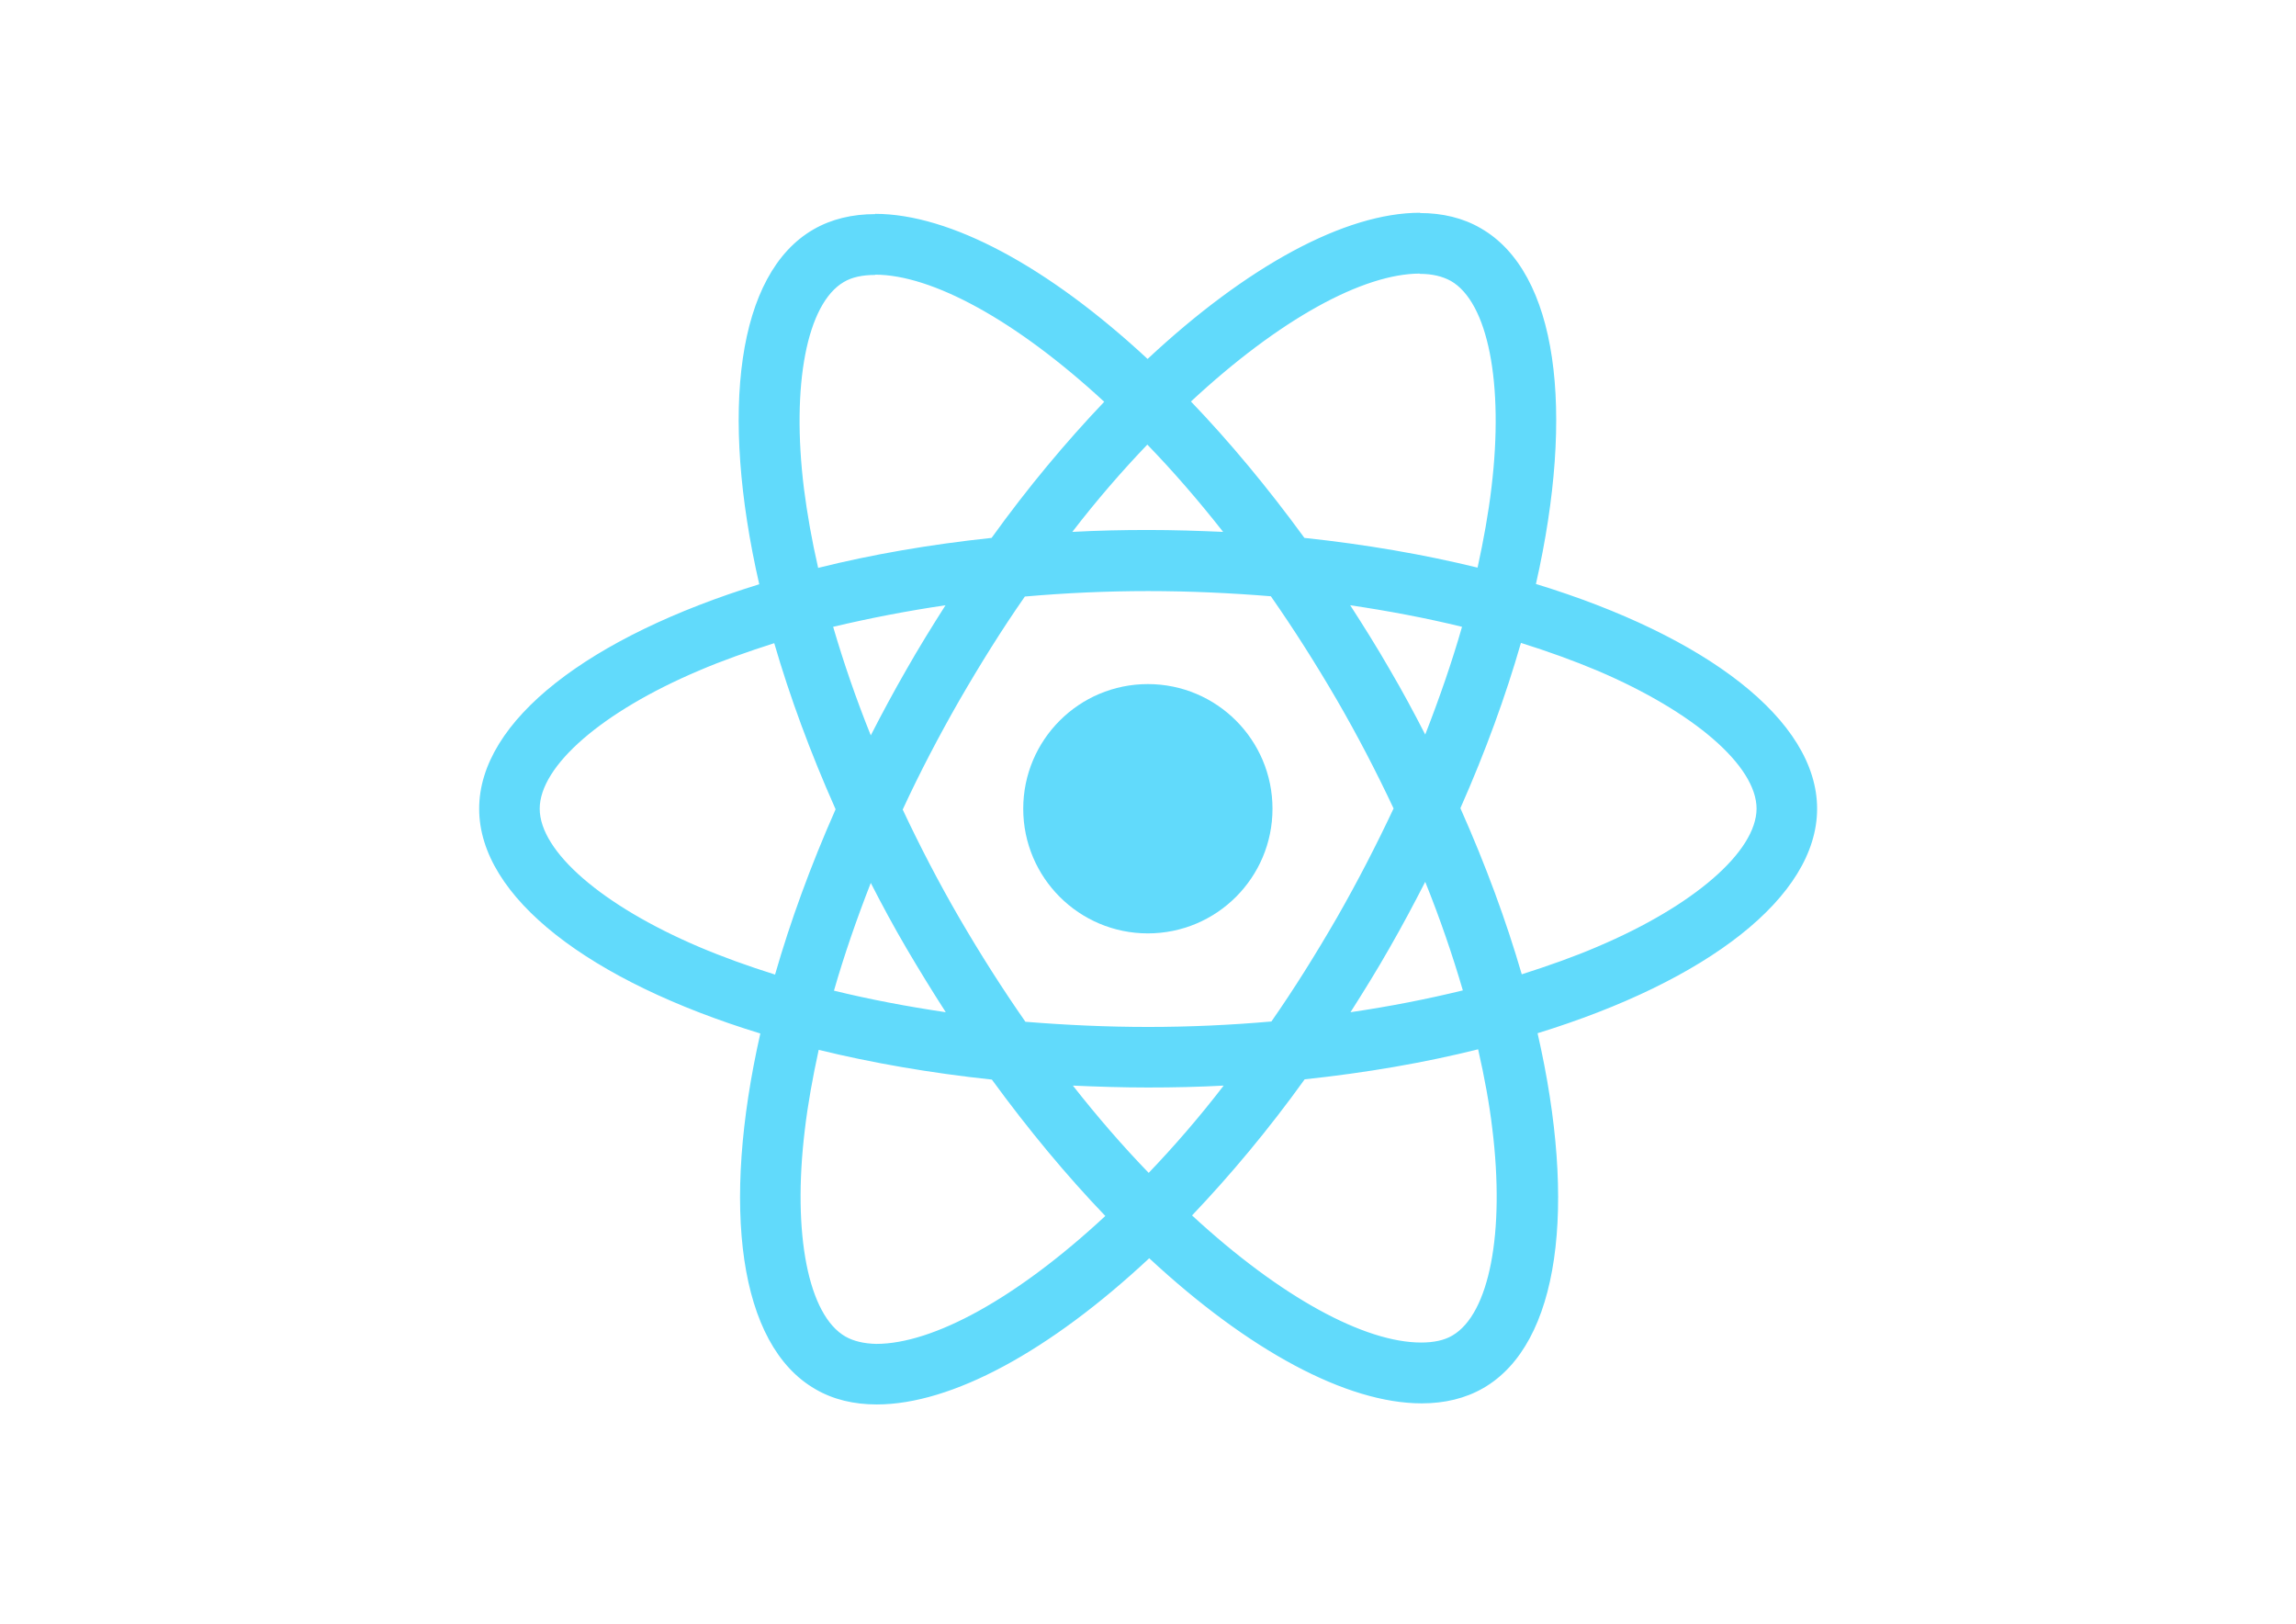
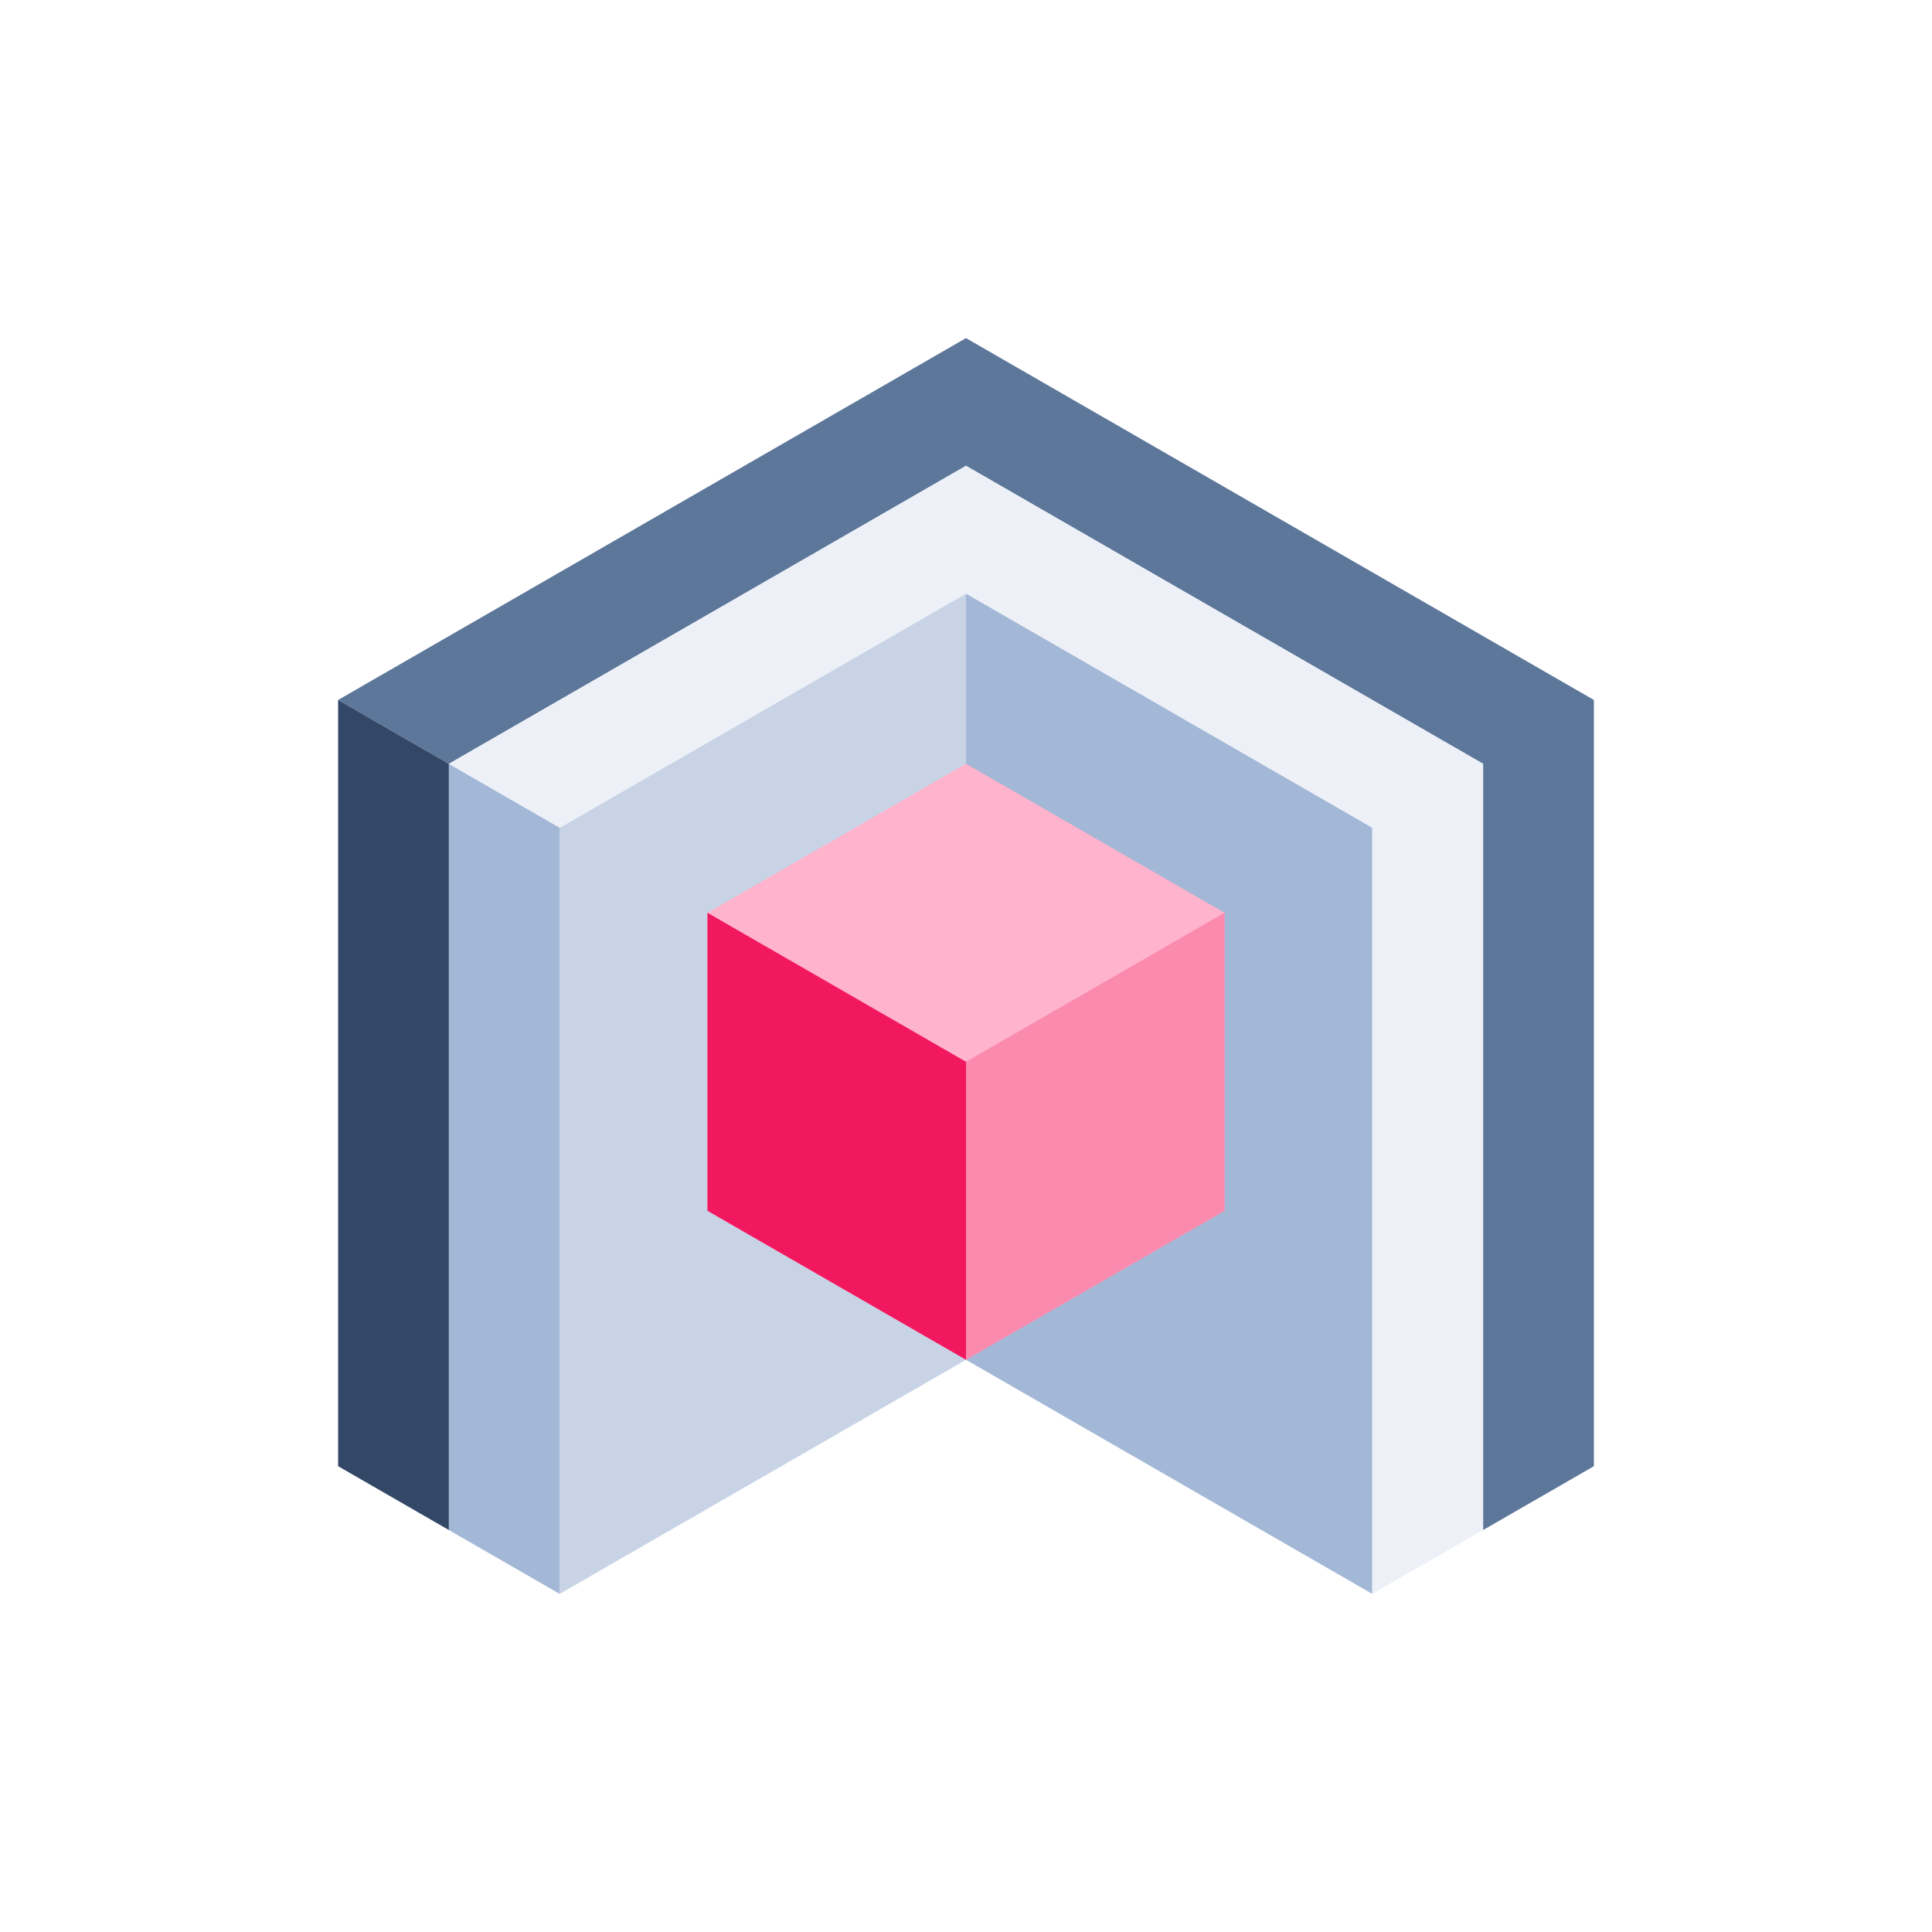
- <svg xmlns="http://www.w3.org/2000/svg" version="1.1" id="Layer_2_1_" x="0px" y="0px" viewBox="0 0 841.9 595.3" enable-background="new 0 0 841.9 595.3" xml:space="preserve">
-   <g>
-     <path fill="#61DAFB" d="M666.3,296.5c0-32.5-40.7-63.3-103.1-82.4c14.4-63.6,8-114.2-20.2-130.4c-6.5-3.8-14.1-5.6-22.4-5.6v22.3   c4.6,0,8.3,0.9,11.4,2.6c13.6,7.8,19.5,37.5,14.9,75.7c-1.1,9.4-2.9,19.3-5.1,29.4c-19.6-4.8-41-8.5-63.5-10.9   c-13.5-18.5-27.5-35.3-41.6-50c32.6-30.3,63.2-46.9,84-46.9l0-22.3c0,0,0,0,0,0c-27.5,0-63.5,19.6-99.9,53.6   c-36.4-33.8-72.4-53.2-99.9-53.2v22.3c20.7,0,51.4,16.5,84,46.6c-14,14.7-28,31.4-41.3,49.9c-22.6,2.4-44,6.1-63.6,11   c-2.3-10-4-19.7-5.2-29c-4.7-38.2,1.1-67.9,14.6-75.8c3-1.8,6.9-2.6,11.5-2.6l0-22.3c0,0,0,0,0,0c-8.4,0-16,1.8-22.6,5.6   c-28.1,16.2-34.4,66.7-19.9,130.1c-62.2,19.2-102.7,49.9-102.7,82.3c0,32.5,40.7,63.3,103.1,82.4c-14.4,63.6-8,114.2,20.2,130.4   c6.5,3.8,14.1,5.6,22.5,5.6c27.5,0,63.5-19.6,99.9-53.6c36.4,33.8,72.4,53.2,99.9,53.2c8.4,0,16-1.8,22.6-5.6   c28.1-16.2,34.4-66.7,19.9-130.1C625.8,359.7,666.3,328.9,666.3,296.5z M536.1,229.8c-3.7,12.9-8.3,26.2-13.5,39.5   c-4.1-8-8.4-16-13.1-24c-4.6-8-9.5-15.8-14.4-23.4C509.3,224,523,226.6,536.1,229.8z M490.3,336.3c-7.8,13.5-15.8,26.3-24.1,38.2   c-14.9,1.3-30,2-45.2,2c-15.1,0-30.2-0.7-45-1.9c-8.3-11.9-16.4-24.6-24.2-38c-7.6-13.1-14.5-26.4-20.8-39.8   c6.2-13.4,13.2-26.8,20.7-39.9c7.8-13.5,15.8-26.3,24.1-38.2c14.9-1.3,30-2,45.2-2c15.1,0,30.2,0.7,45,1.9   c8.3,11.9,16.4,24.6,24.2,38c7.6,13.1,14.5,26.4,20.8,39.8C504.7,309.8,497.8,323.2,490.3,336.3z M522.6,323.3   c5.4,13.4,10,26.8,13.8,39.8c-13.1,3.2-26.9,5.9-41.2,8c4.9-7.7,9.8-15.6,14.4-23.7C514.2,339.4,518.5,331.3,522.6,323.3z    M421.2,430c-9.3-9.6-18.6-20.3-27.8-32c9,0.4,18.2,0.7,27.5,0.7c9.4,0,18.7-0.2,27.8-0.7C439.7,409.7,430.4,420.4,421.2,430z    M346.8,371.1c-14.2-2.1-27.9-4.7-41-7.9c3.7-12.9,8.3-26.2,13.5-39.5c4.1,8,8.4,16,13.1,24C337.1,355.7,341.9,363.5,346.8,371.1z    M420.7,163c9.3,9.6,18.6,20.3,27.8,32c-9-0.4-18.2-0.7-27.5-0.7c-9.4,0-18.7,0.2-27.8,0.7C402.2,183.3,411.5,172.6,420.7,163z    M346.7,221.9c-4.9,7.7-9.8,15.6-14.4,23.7c-4.6,8-8.9,16-13,24c-5.4-13.4-10-26.8-13.8-39.8C318.6,226.7,332.4,224,346.7,221.9z    M256.2,347.1c-35.4-15.1-58.3-34.9-58.3-50.6c0-15.7,22.9-35.6,58.3-50.6c8.6-3.7,18-7,27.7-10.1c5.7,19.6,13.2,40,22.5,60.9   c-9.2,20.8-16.6,41.1-22.2,60.6C274.3,354.2,264.9,350.8,256.2,347.1z M310,490c-13.6-7.8-19.5-37.5-14.9-75.7   c1.1-9.4,2.9-19.3,5.1-29.4c19.6,4.8,41,8.5,63.5,10.9c13.5,18.5,27.5,35.3,41.6,50c-32.6,30.3-63.2,46.9-84,46.9   C316.8,492.6,313,491.7,310,490z M547.2,413.8c4.7,38.2-1.1,67.9-14.6,75.8c-3,1.8-6.9,2.6-11.5,2.6c-20.7,0-51.4-16.5-84-46.6   c14-14.7,28-31.4,41.3-49.9c22.6-2.4,44-6.1,63.6-11C544.3,394.8,546.1,404.5,547.2,413.8z M585.7,347.1c-8.6,3.7-18,7-27.7,10.1   c-5.7-19.6-13.2-40-22.5-60.9c9.2-20.8,16.6-41.1,22.2-60.6c9.9,3.1,19.3,6.5,28.1,10.2c35.4,15.1,58.3,34.9,58.3,50.6   C644,312.2,621.1,332.1,585.7,347.1z" />
-     <polygon fill="#61DAFB" points="320.8,78.4 320.8,78.4 320.8,78.4  " />
-     <circle fill="#61DAFB" cx="420.9" cy="296.5" r="45.7" />
-     <polygon fill="#61DAFB" points="520.5,78.1 520.5,78.1 520.5,78.1  " />
-   </g>
+ <svg xmlns="http://www.w3.org/2000/svg" width="400" height="400" viewBox="0 0 400 400">
+   <polygon points="284.12 330 200 281.53 200 122.88 284.12 171.36 284.12 330" fill="#a3b7d6" />
+   <polygon points="200 122.88 115.88 171.36 115.88 330 200 281.53 200 122.88" fill="#c8d4e6" />
+   <polygon points="200 70 70 144.92 92.94 158.14 200 96.44 307.06 158.14 307.06 316.78 330 303.56 330 144.92 200 70" fill="#5d779b" />
+   <polygon points="92.94 158.14 70 144.92 70 303.56 92.94 316.78 92.94 158.14" fill="#334866" />
+   <polygon points="92.94 158.14 92.94 316.78 115.88 330 115.88 171.36 92.94 158.14" fill="#a3b7d6" />
+   <polygon points="92.94 158.14 200 96.44 307.06 158.14 307.06 316.78 284.12 330 284.12 171.36 200 122.88 115.88 171.36 92.94 158.14" fill="#edf1f7" />
+   <polygon points="200 158.13 253.53 188.98 253.53 250.68 200 281.53 146.47 250.68 146.47 188.98 200 158.13" fill="#ffb3cc" />
+   <polygon points="200 281.53 200 219.83 146.47 188.98 146.47 250.68 200 281.53" fill="#f21860" />
+   <polygon points="200 219.83 253.53 188.98 253.53 250.68 200 281.53 200 219.83" fill="#fa8aae" />
</svg>
